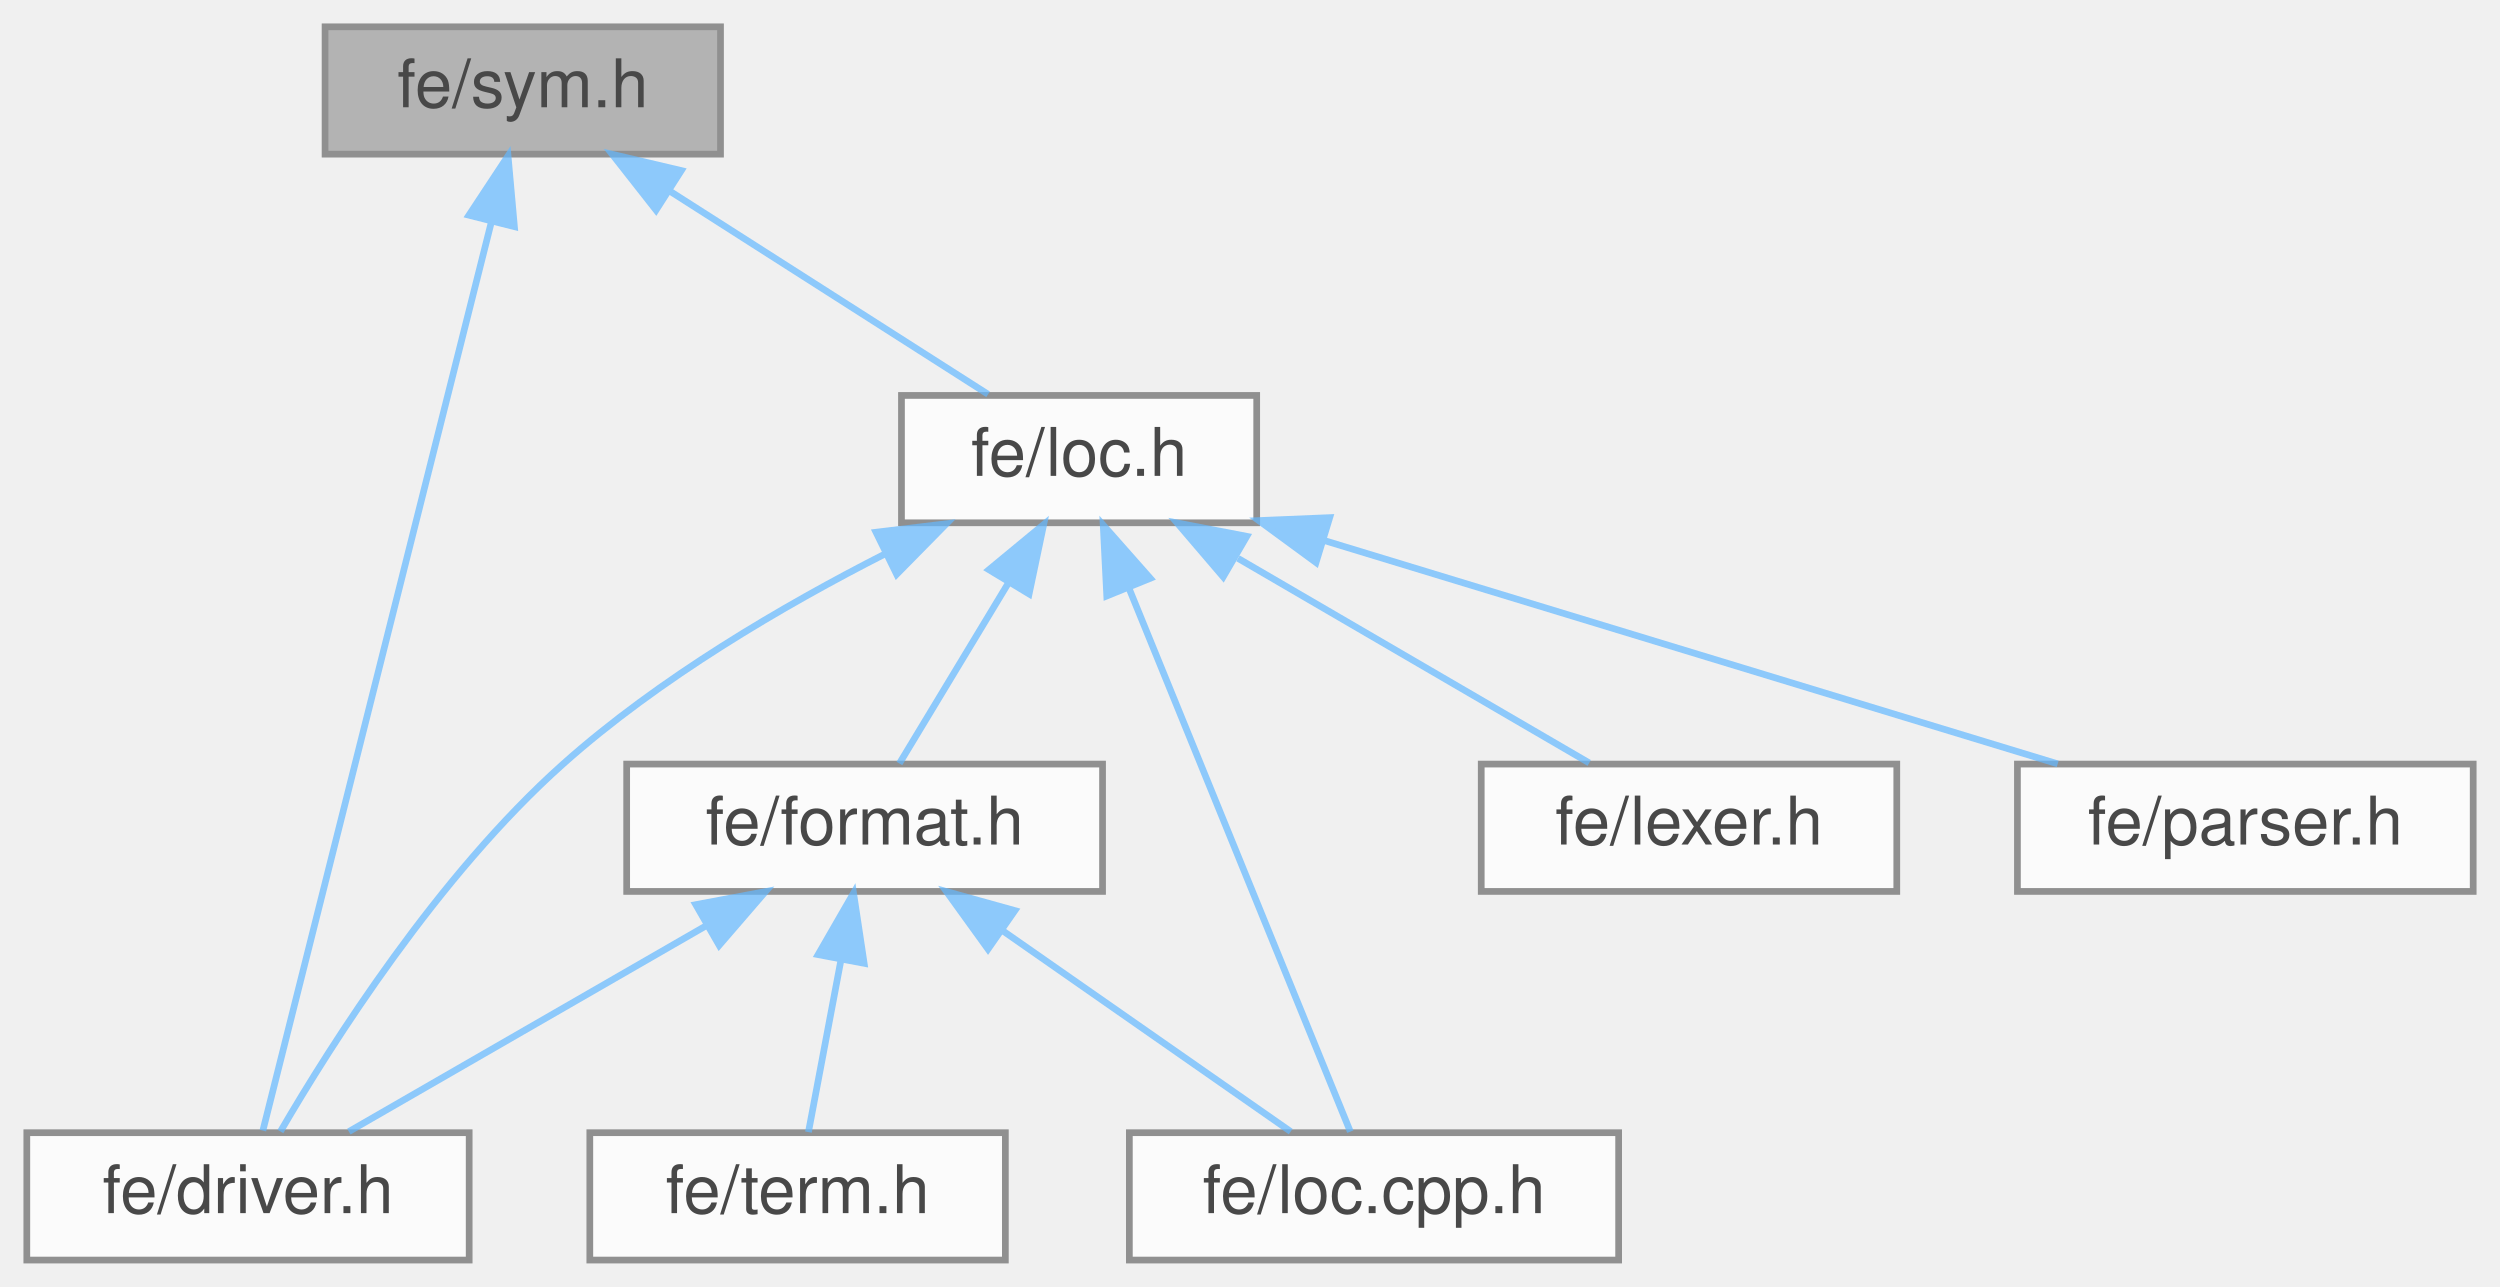
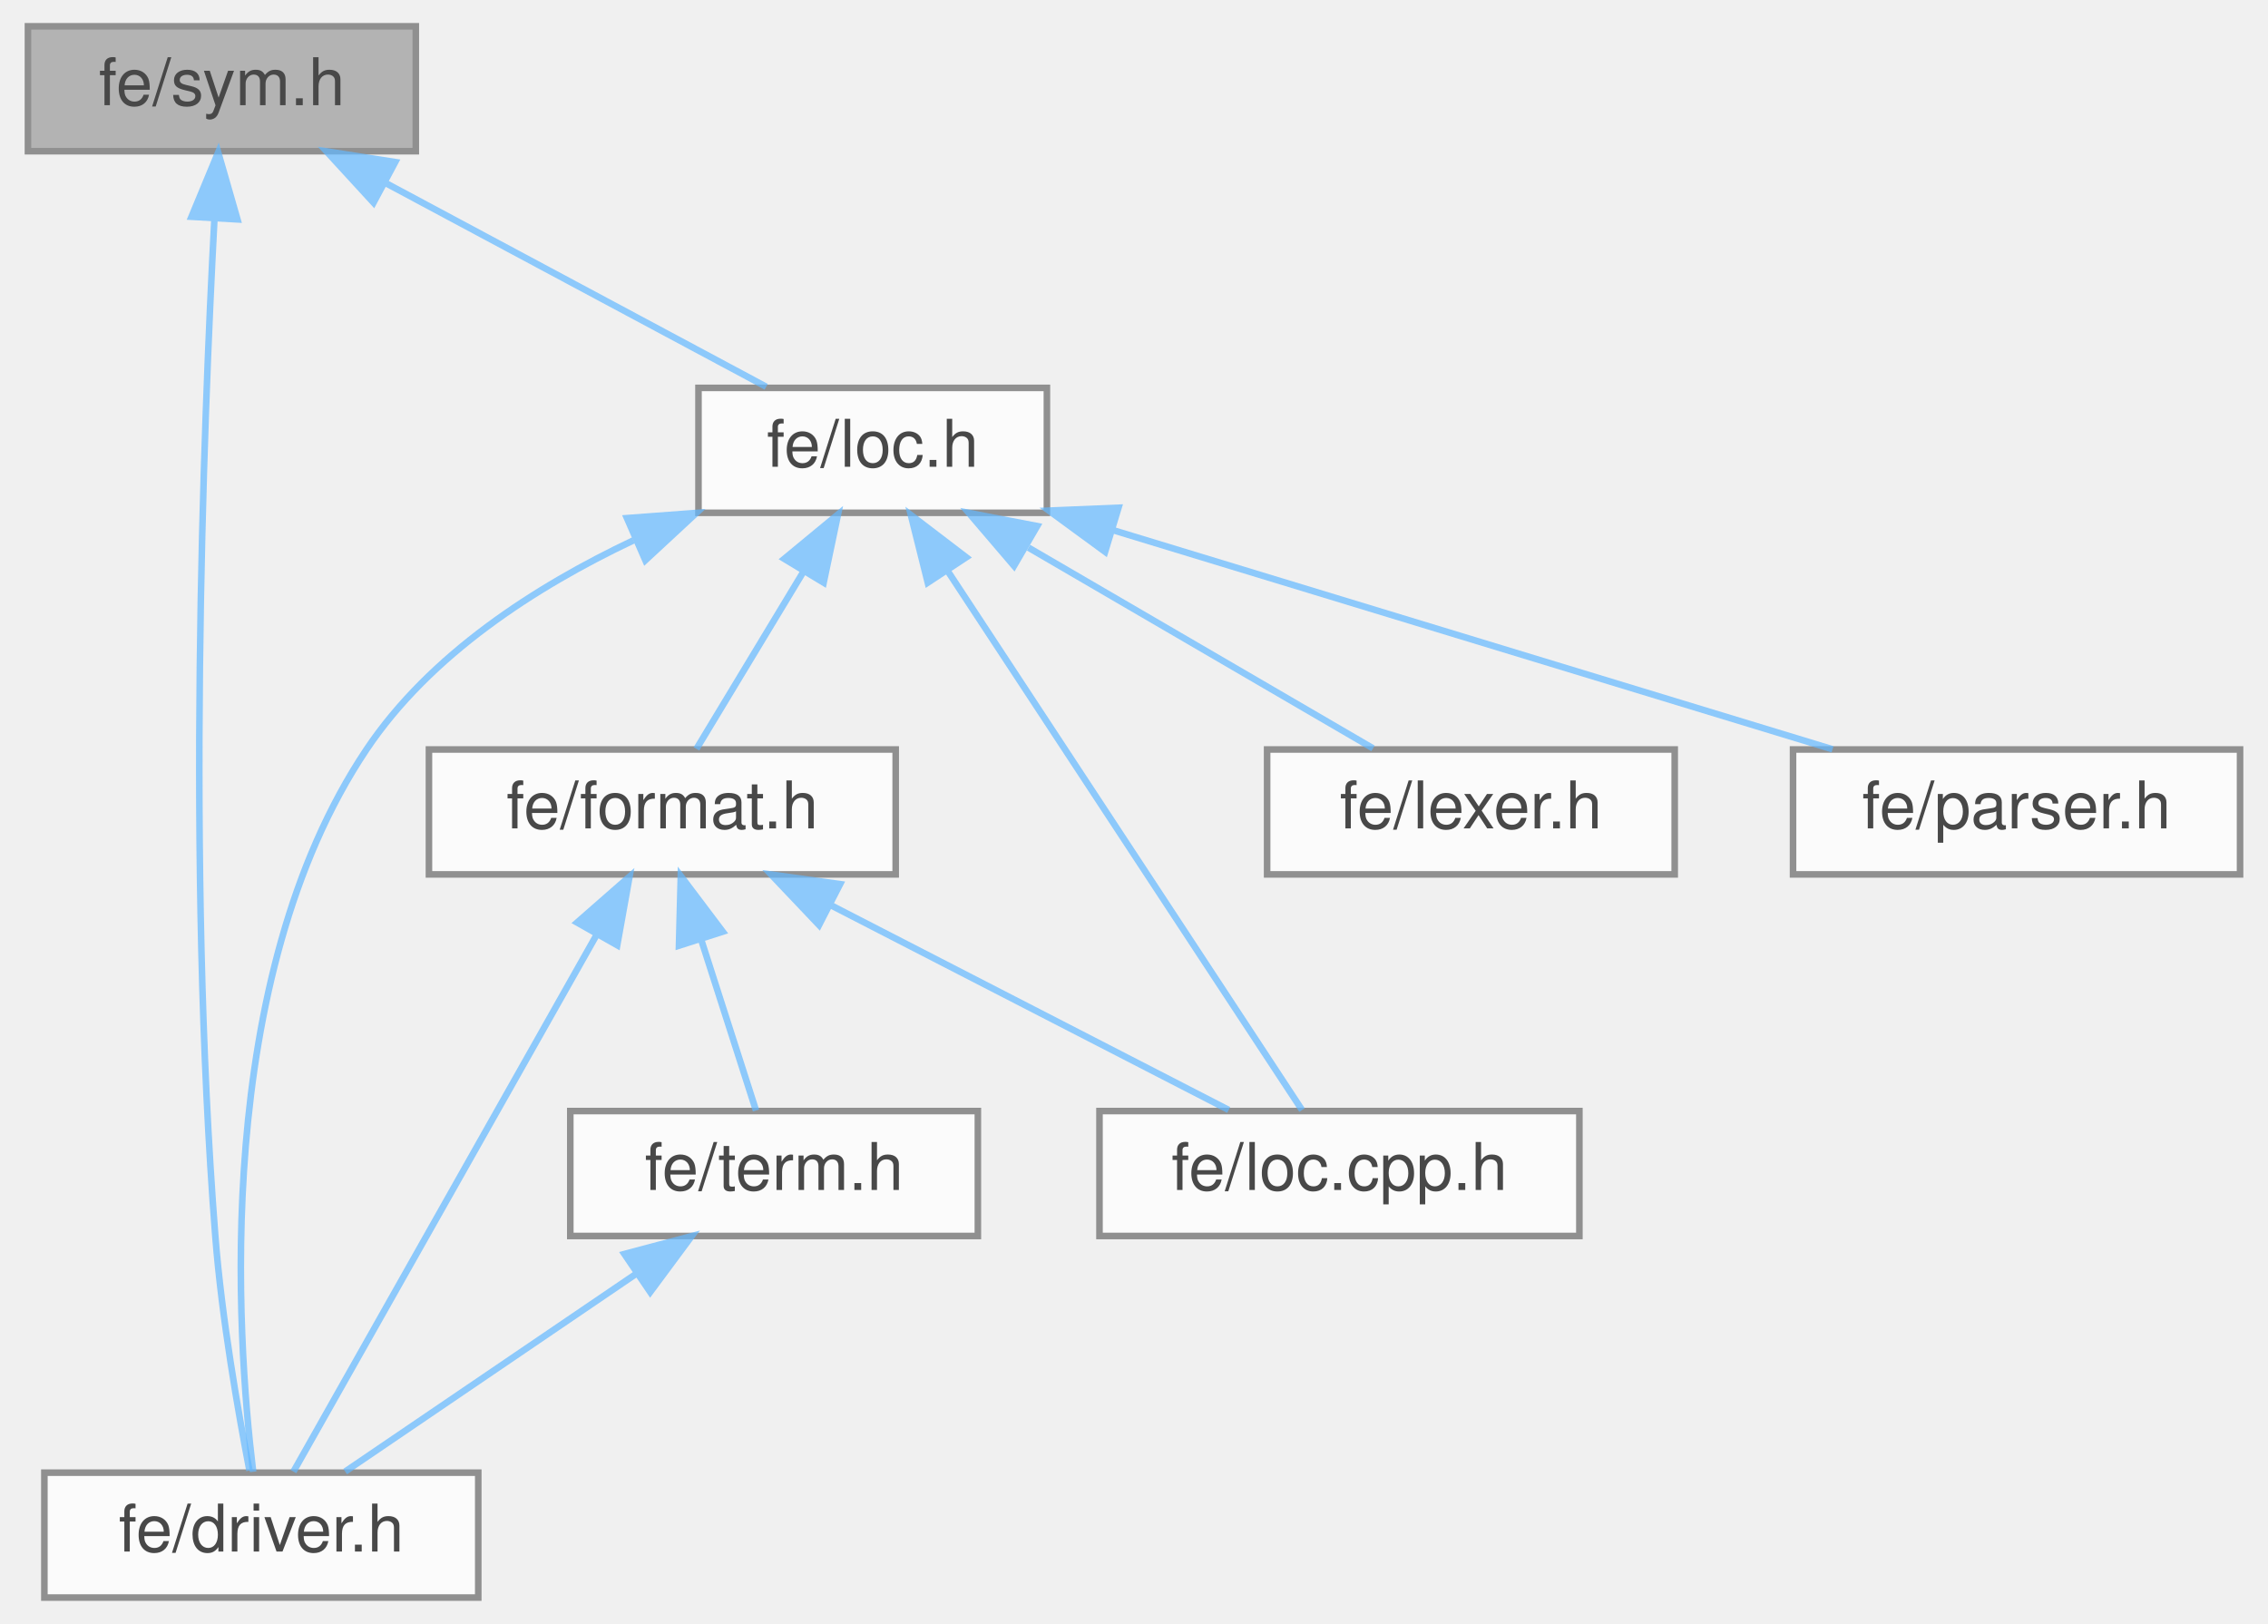
- <svg xmlns="http://www.w3.org/2000/svg" xmlns:xlink="http://www.w3.org/1999/xlink" width="373pt" height="192pt" viewBox="0.00 0.00 373.00 192.00">
+ <svg xmlns="http://www.w3.org/2000/svg" xmlns:xlink="http://www.w3.org/1999/xlink" width="345pt" height="247pt" viewBox="0.00 0.00 344.50 247.00">
  <svg id="main" version="1.1" xml:space="preserve">
    <style type="text/css">
.node, .edge {opacity: 0.7;}
.node.selected, .edge.selected {opacity: 1;}
.edge:hover path { stroke: red; }
.edge:hover polygon { stroke: red; fill: red; }
</style>
    <svg id="graph" class="graph">
-       <g id="graph0" class="graph" transform="scale(1 1) rotate(0) translate(4 188)">
+       <g id="graph0" class="graph" transform="scale(1 1) rotate(0) translate(4 243)">
        <g id="Node000001" class="node">
          <g id="a_Node000001">
            <a xlink:title=" ">
-               <polygon fill="#999999" stroke="#666666" points="103.5,-184 44.5,-184 44.5,-165 103.5,-165 103.5,-184" />
-               <text text-anchor="middle" x="74" y="-172" font-family="Helvetica,sans-Serif" font-size="10.00">fe/sym.h</text>
+               <polygon fill="#999999" stroke="#666666" points="59,-239 0,-239 0,-220 59,-220 59,-239" />
+               <text text-anchor="middle" x="29.5" y="-227" font-family="Helvetica,sans-Serif" font-size="10.00">fe/sym.h</text>
            </a>
          </g>
        </g>
        <g id="Node000002" class="node">
          <g id="a_Node000002">
            <a xlink:href="driver_8h.html" target="_top" xlink:title=" ">
-               <polygon fill="white" stroke="#666666" points="66,-19 0,-19 0,0 66,0 66,-19" />
-               <text text-anchor="middle" x="33" y="-7" font-family="Helvetica,sans-Serif" font-size="10.00">fe/driver.h</text>
+               <polygon fill="white" stroke="#666666" points="68.5,-19 2.5,-19 2.5,0 68.5,0 68.5,-19" />
+               <text text-anchor="middle" x="35.5" y="-7" font-family="Helvetica,sans-Serif" font-size="10.00">fe/driver.h</text>
            </a>
          </g>
        </g>
        <g id="edge1_Node000001_Node000002" class="edge">
          <g id="a_edge1_Node000001_Node000002">
            <a xlink:title=" ">
-               <path fill="none" stroke="#63b8ff" d="M69.3,-154.83C60.46,-119.67 41.65,-44.9 35.22,-19.31" />
-               <polygon fill="#63b8ff" stroke="#63b8ff" points="65.96,-155.89 71.8,-164.74 72.75,-154.18 65.96,-155.89" />
+               <path fill="none" stroke="#63b8ff" d="M28.37,-209.74C26.67,-177.87 24.11,-111.17 28.5,-55 29.48,-42.52 31.97,-28.26 33.7,-19.32" />
+               <polygon fill="#63b8ff" stroke="#63b8ff" points="24.88,-210.03 28.94,-219.82 31.87,-209.63 24.88,-210.03" />
            </a>
          </g>
        </g>
        <g id="Node000003" class="node">
          <g id="a_Node000003">
            <a xlink:href="loc_8h.html" target="_top" xlink:title=" ">
-               <polygon fill="white" stroke="#666666" points="183.5,-129 130.5,-129 130.5,-110 183.5,-110 183.5,-129" />
-               <text text-anchor="middle" x="157" y="-117" font-family="Helvetica,sans-Serif" font-size="10.00">fe/loc.h</text>
+               <polygon fill="white" stroke="#666666" points="155,-184 102,-184 102,-165 155,-165 155,-184" />
+               <text text-anchor="middle" x="128.5" y="-172" font-family="Helvetica,sans-Serif" font-size="10.00">fe/loc.h</text>
            </a>
          </g>
        </g>
        <g id="edge2_Node000001_Node000003" class="edge">
          <g id="a_edge2_Node000001_Node000003">
            <a xlink:title=" ">
-               <path fill="none" stroke="#63b8ff" d="M96.04,-159.42C111.11,-149.81 130.59,-137.37 143.42,-129.17" />
-               <polygon fill="#63b8ff" stroke="#63b8ff" points="93.88,-156.65 87.34,-164.98 97.65,-162.55 93.88,-156.65" />
+               <path fill="none" stroke="#63b8ff" d="M54.28,-215.23C72.44,-205.51 96.56,-192.6 112.3,-184.17" />
+               <polygon fill="#63b8ff" stroke="#63b8ff" points="52.57,-212.18 45.41,-219.98 55.87,-218.35 52.57,-212.18" />
            </a>
          </g>
        </g>
        <g id="edge3_Node000003_Node000002" class="edge">
          <g id="a_edge3_Node000003_Node000002">
            <a xlink:title=" ">
-               <path fill="none" stroke="#63b8ff" d="M128.17,-105.42C112.86,-97.63 94.31,-86.77 80,-74 61.38,-57.38 45.48,-32.29 37.84,-19.18" />
-               <polygon fill="#63b8ff" stroke="#63b8ff" points="126.7,-108.59 137.21,-109.86 129.78,-102.31 126.7,-108.59" />
+               <path fill="none" stroke="#63b8ff" d="M92.11,-160.81C77.18,-153.75 61.16,-143.41 51.5,-129 28.04,-93.99 31.72,-39.99 34.26,-19.13" />
+               <polygon fill="#63b8ff" stroke="#63b8ff" points="91.12,-164.19 101.69,-164.98 93.92,-157.78 91.12,-164.19" />
            </a>
          </g>
        </g>
        <g id="Node000004" class="node">
          <g id="a_Node000004">
            <a xlink:href="format_8h.html" target="_top" xlink:title=" ">
-               <polygon fill="white" stroke="#666666" points="160.5,-74 89.5,-74 89.5,-55 160.5,-55 160.5,-74" />
-               <text text-anchor="middle" x="125" y="-62" font-family="Helvetica,sans-Serif" font-size="10.00">fe/format.h</text>
+               <polygon fill="white" stroke="#666666" points="132,-129 61,-129 61,-110 132,-110 132,-129" />
+               <text text-anchor="middle" x="96.5" y="-117" font-family="Helvetica,sans-Serif" font-size="10.00">fe/format.h</text>
            </a>
          </g>
        </g>
        <g id="edge4_Node000003_Node000004" class="edge">
          <g id="a_edge4_Node000003_Node000004">
            <a xlink:title=" ">
-               <path fill="none" stroke="#63b8ff" d="M146.5,-101.1C141.03,-92.04 134.58,-81.37 130.19,-74.09" />
-               <polygon fill="#63b8ff" stroke="#63b8ff" points="143.55,-103 151.72,-109.75 149.54,-99.38 143.55,-103" />
+               <path fill="none" stroke="#63b8ff" d="M118,-156.1C112.53,-147.04 106.08,-136.37 101.69,-129.09" />
+               <polygon fill="#63b8ff" stroke="#63b8ff" points="115.05,-158 123.22,-164.75 121.04,-154.38 115.05,-158" />
            </a>
          </g>
        </g>
        <g id="Node000005" class="node">
          <g id="a_Node000005">
            <a xlink:href="loc_8cpp_8h.html" target="_top" xlink:title=" ">
-               <polygon fill="white" stroke="#666666" points="237.5,-19 164.5,-19 164.5,0 237.5,0 237.5,-19" />
-               <text text-anchor="middle" x="201" y="-7" font-family="Helvetica,sans-Serif" font-size="10.00">fe/loc.cpp.h</text>
+               <polygon fill="white" stroke="#666666" points="236,-74 163,-74 163,-55 236,-55 236,-74" />
+               <text text-anchor="middle" x="199.5" y="-62" font-family="Helvetica,sans-Serif" font-size="10.00">fe/loc.cpp.h</text>
            </a>
          </g>
        </g>
-         <g id="edge9_Node000003_Node000005" class="edge">
-           <g id="a_edge9_Node000003_Node000005">
+         <g id="edge10_Node000003_Node000005" class="edge">
+           <g id="a_edge10_Node000003_Node000005">
            <a xlink:title=" ">
-               <path fill="none" stroke="#63b8ff" d="M164.49,-100.12C174.09,-76.56 190.34,-36.66 197.47,-19.16" />
-               <polygon fill="#63b8ff" stroke="#63b8ff" points="161.13,-99.08 160.6,-109.66 167.62,-101.72 161.13,-99.08" />
+               <path fill="none" stroke="#63b8ff" d="M139.96,-156.07C155.36,-132.64 182.15,-91.89 193.81,-74.16" />
+               <polygon fill="#63b8ff" stroke="#63b8ff" points="136.88,-154.38 134.31,-164.66 142.73,-158.23 136.88,-154.38" />
            </a>
          </g>
        </g>
        <g id="Node000007" class="node">
          <g id="a_Node000007">
            <a xlink:href="lexer_8h.html" target="_top" xlink:title=" ">
-               <polygon fill="white" stroke="#666666" points="279,-74 217,-74 217,-55 279,-55 279,-74" />
-               <text text-anchor="middle" x="248" y="-62" font-family="Helvetica,sans-Serif" font-size="10.00">fe/lexer.h</text>
+               <polygon fill="white" stroke="#666666" points="250.5,-129 188.5,-129 188.5,-110 250.5,-110 250.5,-129" />
+               <text text-anchor="middle" x="219.5" y="-117" font-family="Helvetica,sans-Serif" font-size="10.00">fe/lexer.h</text>
            </a>
          </g>
        </g>
-         <g id="edge8_Node000003_Node000007" class="edge">
-           <g id="a_edge8_Node000003_Node000007">
+         <g id="edge9_Node000003_Node000007" class="edge">
+           <g id="a_edge9_Node000003_Node000007">
            <a xlink:title=" ">
-               <path fill="none" stroke="#63b8ff" d="M180.7,-104.7C197.28,-95.04 218.91,-82.44 233.11,-74.17" />
-               <polygon fill="#63b8ff" stroke="#63b8ff" points="178.5,-101.93 171.62,-109.98 182.02,-107.98 178.5,-101.93" />
+               <path fill="none" stroke="#63b8ff" d="M152.2,-159.7C168.78,-150.04 190.41,-137.44 204.61,-129.17" />
+               <polygon fill="#63b8ff" stroke="#63b8ff" points="150,-156.93 143.12,-164.98 153.52,-162.98 150,-156.93" />
            </a>
          </g>
        </g>
        <g id="Node000008" class="node">
          <g id="a_Node000008">
            <a xlink:href="parser_8h.html" target="_top" xlink:title=" ">
-               <polygon fill="white" stroke="#666666" points="365,-74 297,-74 297,-55 365,-55 365,-74" />
-               <text text-anchor="middle" x="331" y="-62" font-family="Helvetica,sans-Serif" font-size="10.00">fe/parser.h</text>
+               <polygon fill="white" stroke="#666666" points="336.5,-129 268.5,-129 268.5,-110 336.5,-110 336.5,-129" />
+               <text text-anchor="middle" x="302.5" y="-117" font-family="Helvetica,sans-Serif" font-size="10.00">fe/parser.h</text>
            </a>
          </g>
        </g>
-         <g id="edge10_Node000003_Node000008" class="edge">
-           <g id="a_edge10_Node000003_Node000008">
+         <g id="edge11_Node000003_Node000008" class="edge">
+           <g id="a_edge11_Node000003_Node000008">
            <a xlink:title=" ">
-               <path fill="none" stroke="#63b8ff" d="M193.43,-107.4C226.07,-97.46 273.25,-83.09 303.01,-74.03" />
-               <polygon fill="#63b8ff" stroke="#63b8ff" points="192.35,-104.07 183.81,-110.33 194.39,-110.77 192.35,-104.07" />
+               <path fill="none" stroke="#63b8ff" d="M164.93,-162.4C197.57,-152.46 244.75,-138.09 274.51,-129.03" />
+               <polygon fill="#63b8ff" stroke="#63b8ff" points="163.85,-159.07 155.31,-165.33 165.89,-165.77 163.85,-159.07" />
            </a>
          </g>
        </g>
        <g id="edge5_Node000004_Node000002" class="edge">
          <g id="a_edge5_Node000004_Node000002">
            <a xlink:title=" ">
-               <path fill="none" stroke="#63b8ff" d="M101.51,-49.97C84.69,-40.28 62.55,-27.52 48.05,-19.17" />
-               <polygon fill="#63b8ff" stroke="#63b8ff" points="99.81,-53.03 110.22,-54.98 103.3,-46.96 99.81,-53.03" />
+               <path fill="none" stroke="#63b8ff" d="M86.48,-100.76C73.22,-77.28 50.36,-36.81 40.39,-19.16" />
+               <polygon fill="#63b8ff" stroke="#63b8ff" points="83.54,-102.68 91.51,-109.66 89.64,-99.23 83.54,-102.68" />
            </a>
          </g>
        </g>
        <g id="edge6_Node000004_Node000005" class="edge">
          <g id="a_edge6_Node000004_Node000005">
            <a xlink:title=" ">
-               <path fill="none" stroke="#63b8ff" d="M145.58,-49.15C159.31,-39.57 176.93,-27.29 188.57,-19.17" />
-               <polygon fill="#63b8ff" stroke="#63b8ff" points="143.41,-46.39 137.21,-54.98 147.42,-52.14 143.41,-46.39" />
+               <path fill="none" stroke="#63b8ff" d="M122.02,-105.37C140.94,-95.63 166.2,-82.64 182.65,-74.17" />
+               <polygon fill="#63b8ff" stroke="#63b8ff" points="120.34,-102.3 113.05,-109.98 123.54,-108.52 120.34,-102.3" />
            </a>
          </g>
        </g>
        <g id="Node000006" class="node">
          <g id="a_Node000006">
            <a xlink:href="term_8h.html" target="_top" xlink:title=" ">
-               <polygon fill="white" stroke="#666666" points="146,-19 84,-19 84,0 146,0 146,-19" />
-               <text text-anchor="middle" x="115" y="-7" font-family="Helvetica,sans-Serif" font-size="10.00">fe/term.h</text>
+               <polygon fill="white" stroke="#666666" points="144.5,-74 82.5,-74 82.5,-55 144.5,-55 144.5,-74" />
+               <text text-anchor="middle" x="113.5" y="-62" font-family="Helvetica,sans-Serif" font-size="10.00">fe/term.h</text>
            </a>
          </g>
        </g>
        <g id="edge7_Node000004_Node000006" class="edge">
          <g id="a_edge7_Node000004_Node000006">
            <a xlink:title=" ">
-               <path fill="none" stroke="#63b8ff" d="M121.45,-44.66C119.8,-35.93 117.92,-25.99 116.62,-19.09" />
-               <polygon fill="#63b8ff" stroke="#63b8ff" points="118.06,-45.57 123.35,-54.75 124.93,-44.27 118.06,-45.57" />
+               <path fill="none" stroke="#63b8ff" d="M102.45,-99.95C105.27,-91.15 108.51,-81.06 110.75,-74.09" />
+               <polygon fill="#63b8ff" stroke="#63b8ff" points="99.03,-99.16 99.31,-109.75 105.69,-101.29 99.03,-99.16" />
+             </a>
+           </g>
+         </g>
+         <g id="edge8_Node000006_Node000002" class="edge">
+           <g id="a_edge8_Node000006_Node000002">
+             <a xlink:title=" ">
+               <path fill="none" stroke="#63b8ff" d="M92.38,-49.15C78.29,-39.57 60.21,-27.29 48.26,-19.17" />
+               <polygon fill="#63b8ff" stroke="#63b8ff" points="90.73,-52.26 100.97,-54.98 94.66,-46.47 90.73,-52.26" />
            </a>
          </g>
        </g>
      </g>
    </svg>
  </svg>
  <style type="text/css">

[data-mouse-over-selected='false'] { opacity: 0.7; }
[data-mouse-over-selected='true']  { opacity: 1.0; }

</style>
</svg>
